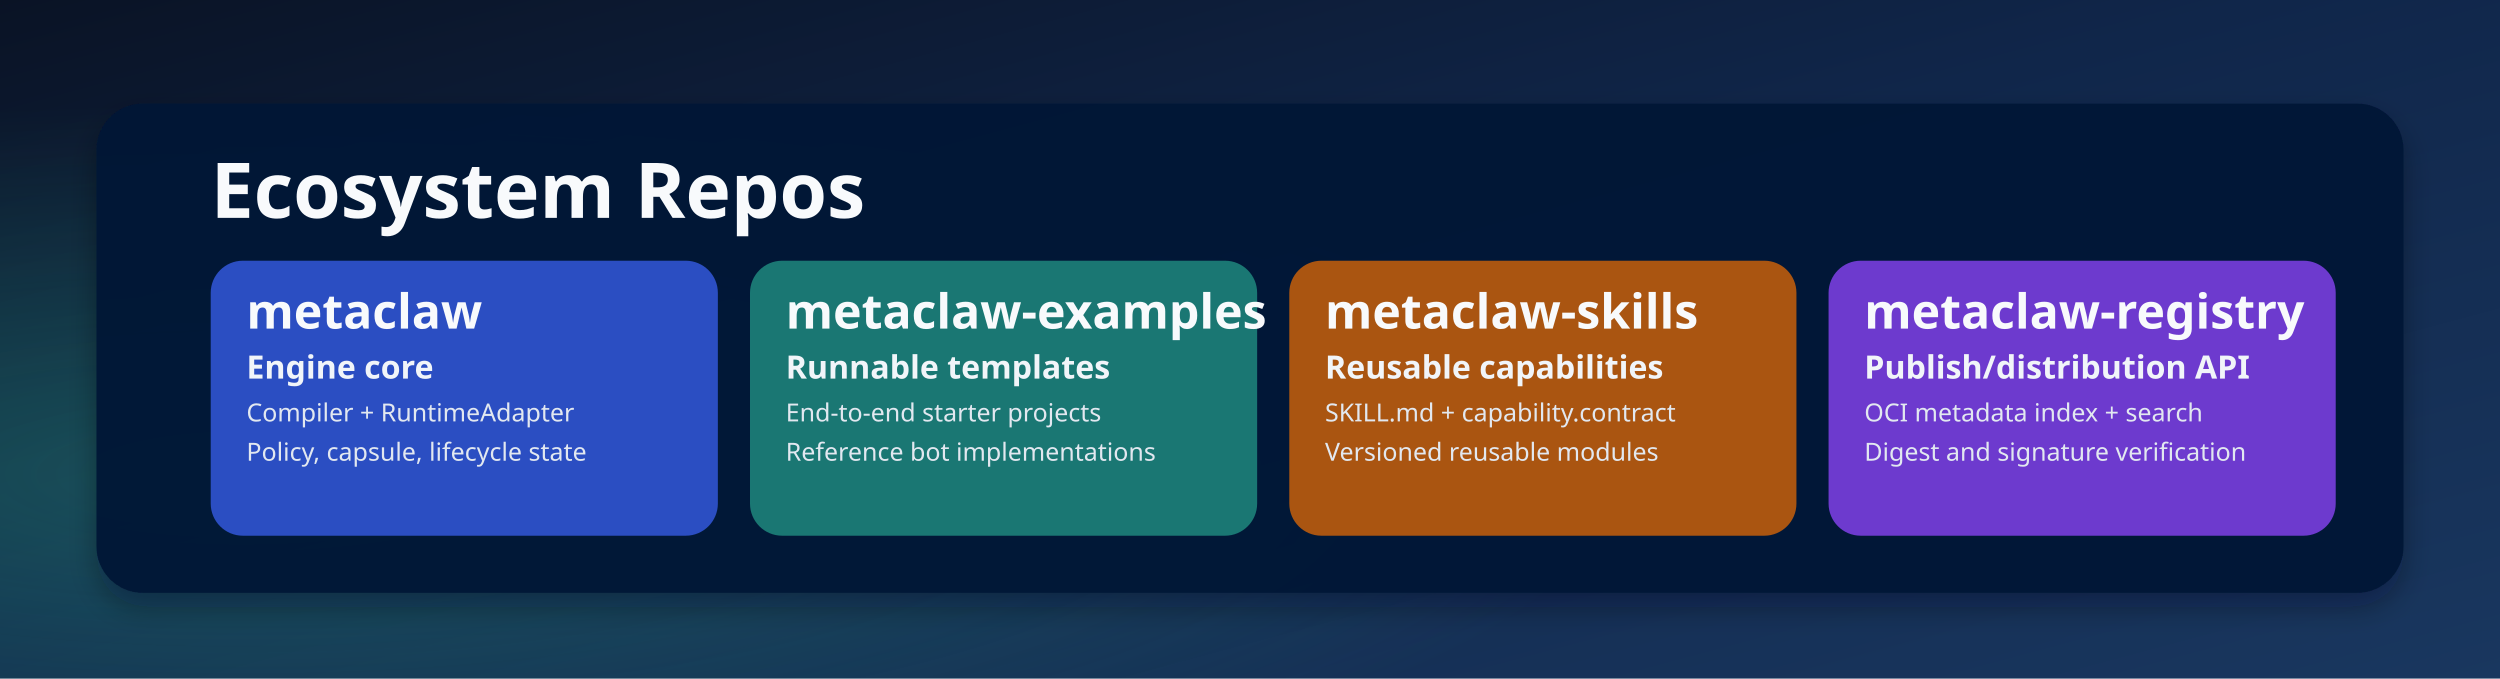
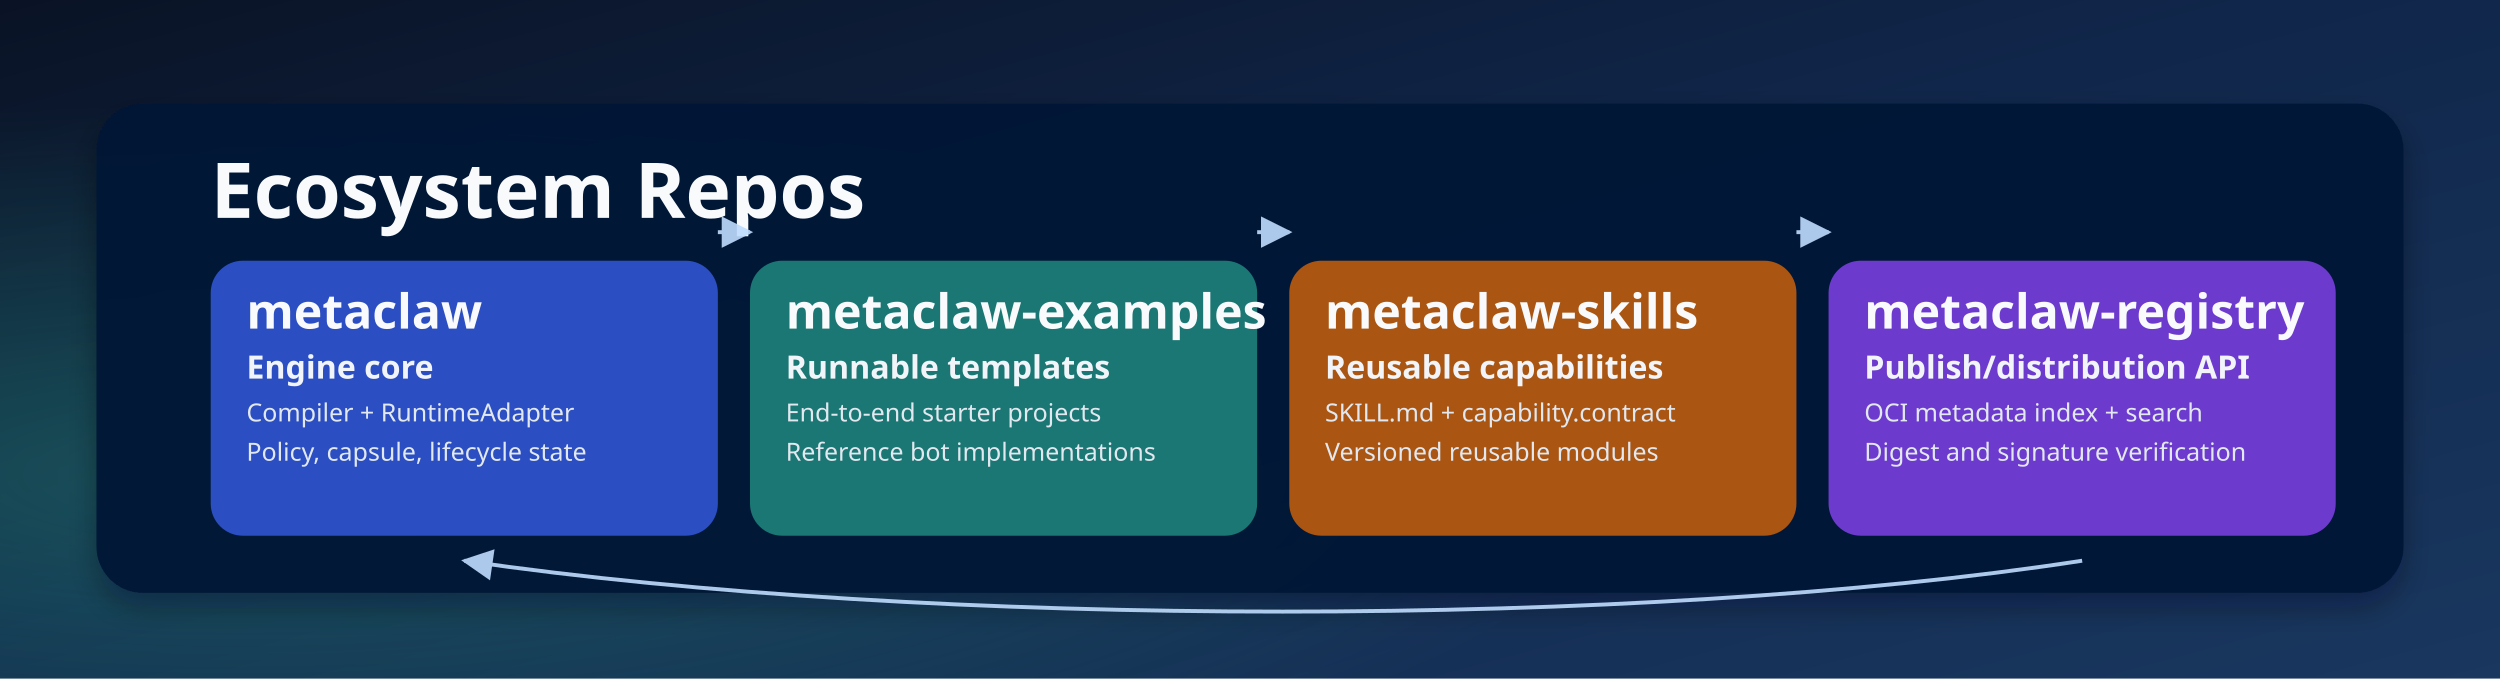
<svg xmlns="http://www.w3.org/2000/svg" width="1400" height="380" viewBox="0 0 1400 380" role="img" aria-label="MetaClaw ecosystem repo map">
  <defs>
    <linearGradient id="bg" x1="0" y1="0" x2="1" y2="1">
      <stop offset="0%" stop-color="#0a1325" />
      <stop offset="45%" stop-color="#10264a" />
      <stop offset="100%" stop-color="#19375f" />
    </linearGradient>
    <radialGradient id="halo" cx="0.1" cy="0.7" r="0.55">
      <stop offset="0%" stop-color="#34d399" stop-opacity="0.26" />
      <stop offset="100%" stop-color="#34d399" stop-opacity="0" />
    </radialGradient>
    <filter id="shadow" x="-20%" y="-20%" width="140%" height="140%">
      <feDropShadow dx="0" dy="8" stdDeviation="8" flood-color="#020617" flood-opacity="0.35" />
    </filter>
+     <marker id="arrowFlow" viewBox="0 0 10 10" refX="9" refY="5" markerWidth="8" markerHeight="8" orient="auto-start-reverse">
+       <path d="M 0 0 L 10 5 L 0 10 z" fill="#bfdbfe" />
+     </marker>
    <style>
      .h { font: 700 43px 'Avenir Next', 'Segoe UI', sans-serif; fill: #f8fafc; }
      .name { font: 700 27px 'Avenir Next', 'Segoe UI', sans-serif; fill: #f8fafc; }
      .desc { font: 600 18px 'Avenir Next', 'Segoe UI', sans-serif; fill: #f1f5f9; }
      .meta { font: 500 14px 'Avenir Next', 'Segoe UI', sans-serif; fill: #e2e8f0; }
+       .flow { stroke: #bfdbfe; stroke-width: 2.2; fill: none; marker-end: url(#arrowFlow); opacity: 0.9; }
    </style>
  </defs>
  <rect width="1400" height="380" fill="url(#bg)" />
  <rect width="1400" height="380" fill="url(#halo)" />
  <rect x="54" y="58" width="1292" height="274" rx="26" fill="#011634" opacity="0.95" filter="url(#shadow)" />
  <text x="118" y="122" class="h">Ecosystem Repos</text>
  <rect x="118" y="146" width="284" height="154" rx="18" fill="#2b4ec2" />
  <text x="138" y="184" class="name">metaclaw</text>
  <text x="138" y="212" class="desc">Engine core</text>
  <text x="138" y="236" class="meta">Compiler + RuntimeAdapter</text>
  <text x="138" y="258" class="meta">Policy, capsule, lifecycle state</text>
  <rect x="420" y="146" width="284" height="154" rx="18" fill="#1a7773" />
  <text x="440" y="184" class="name">metaclaw-examples</text>
  <text x="440" y="212" class="desc">Runnable templates</text>
  <text x="440" y="236" class="meta">End-to-end starter projects</text>
  <text x="440" y="258" class="meta">Reference bot implementations</text>
  <rect x="722" y="146" width="284" height="154" rx="18" fill="#aa5511" />
  <text x="742" y="184" class="name">metaclaw-skills</text>
  <text x="742" y="212" class="desc">Reusable capabilities</text>
  <text x="742" y="236" class="meta">SKILL.md + capability.contract</text>
  <text x="742" y="258" class="meta">Versioned reusable modules</text>
  <rect x="1024" y="146" width="284" height="154" rx="18" fill="#6d3ace" />
  <text x="1044" y="184" class="name">metaclaw-registry</text>
  <text x="1044" y="212" class="desc">Publish/distribution API</text>
  <text x="1044" y="236" class="meta">OCI metadata index + search</text>
  <text x="1044" y="258" class="meta">Digest and signature verification</text>
+   <path d="M 402 130 C 412 130, 416 130, 420 130" class="flow" />
+   <path d="M 704 130 C 714 130, 718 130, 722 130" class="flow" />
+   <path d="M 1006 130 C 1016 130, 1020 130, 1024 130" class="flow" />
+   <path d="M 1166 314 C 920 352, 520 352, 260 314" class="flow" />
</svg>
